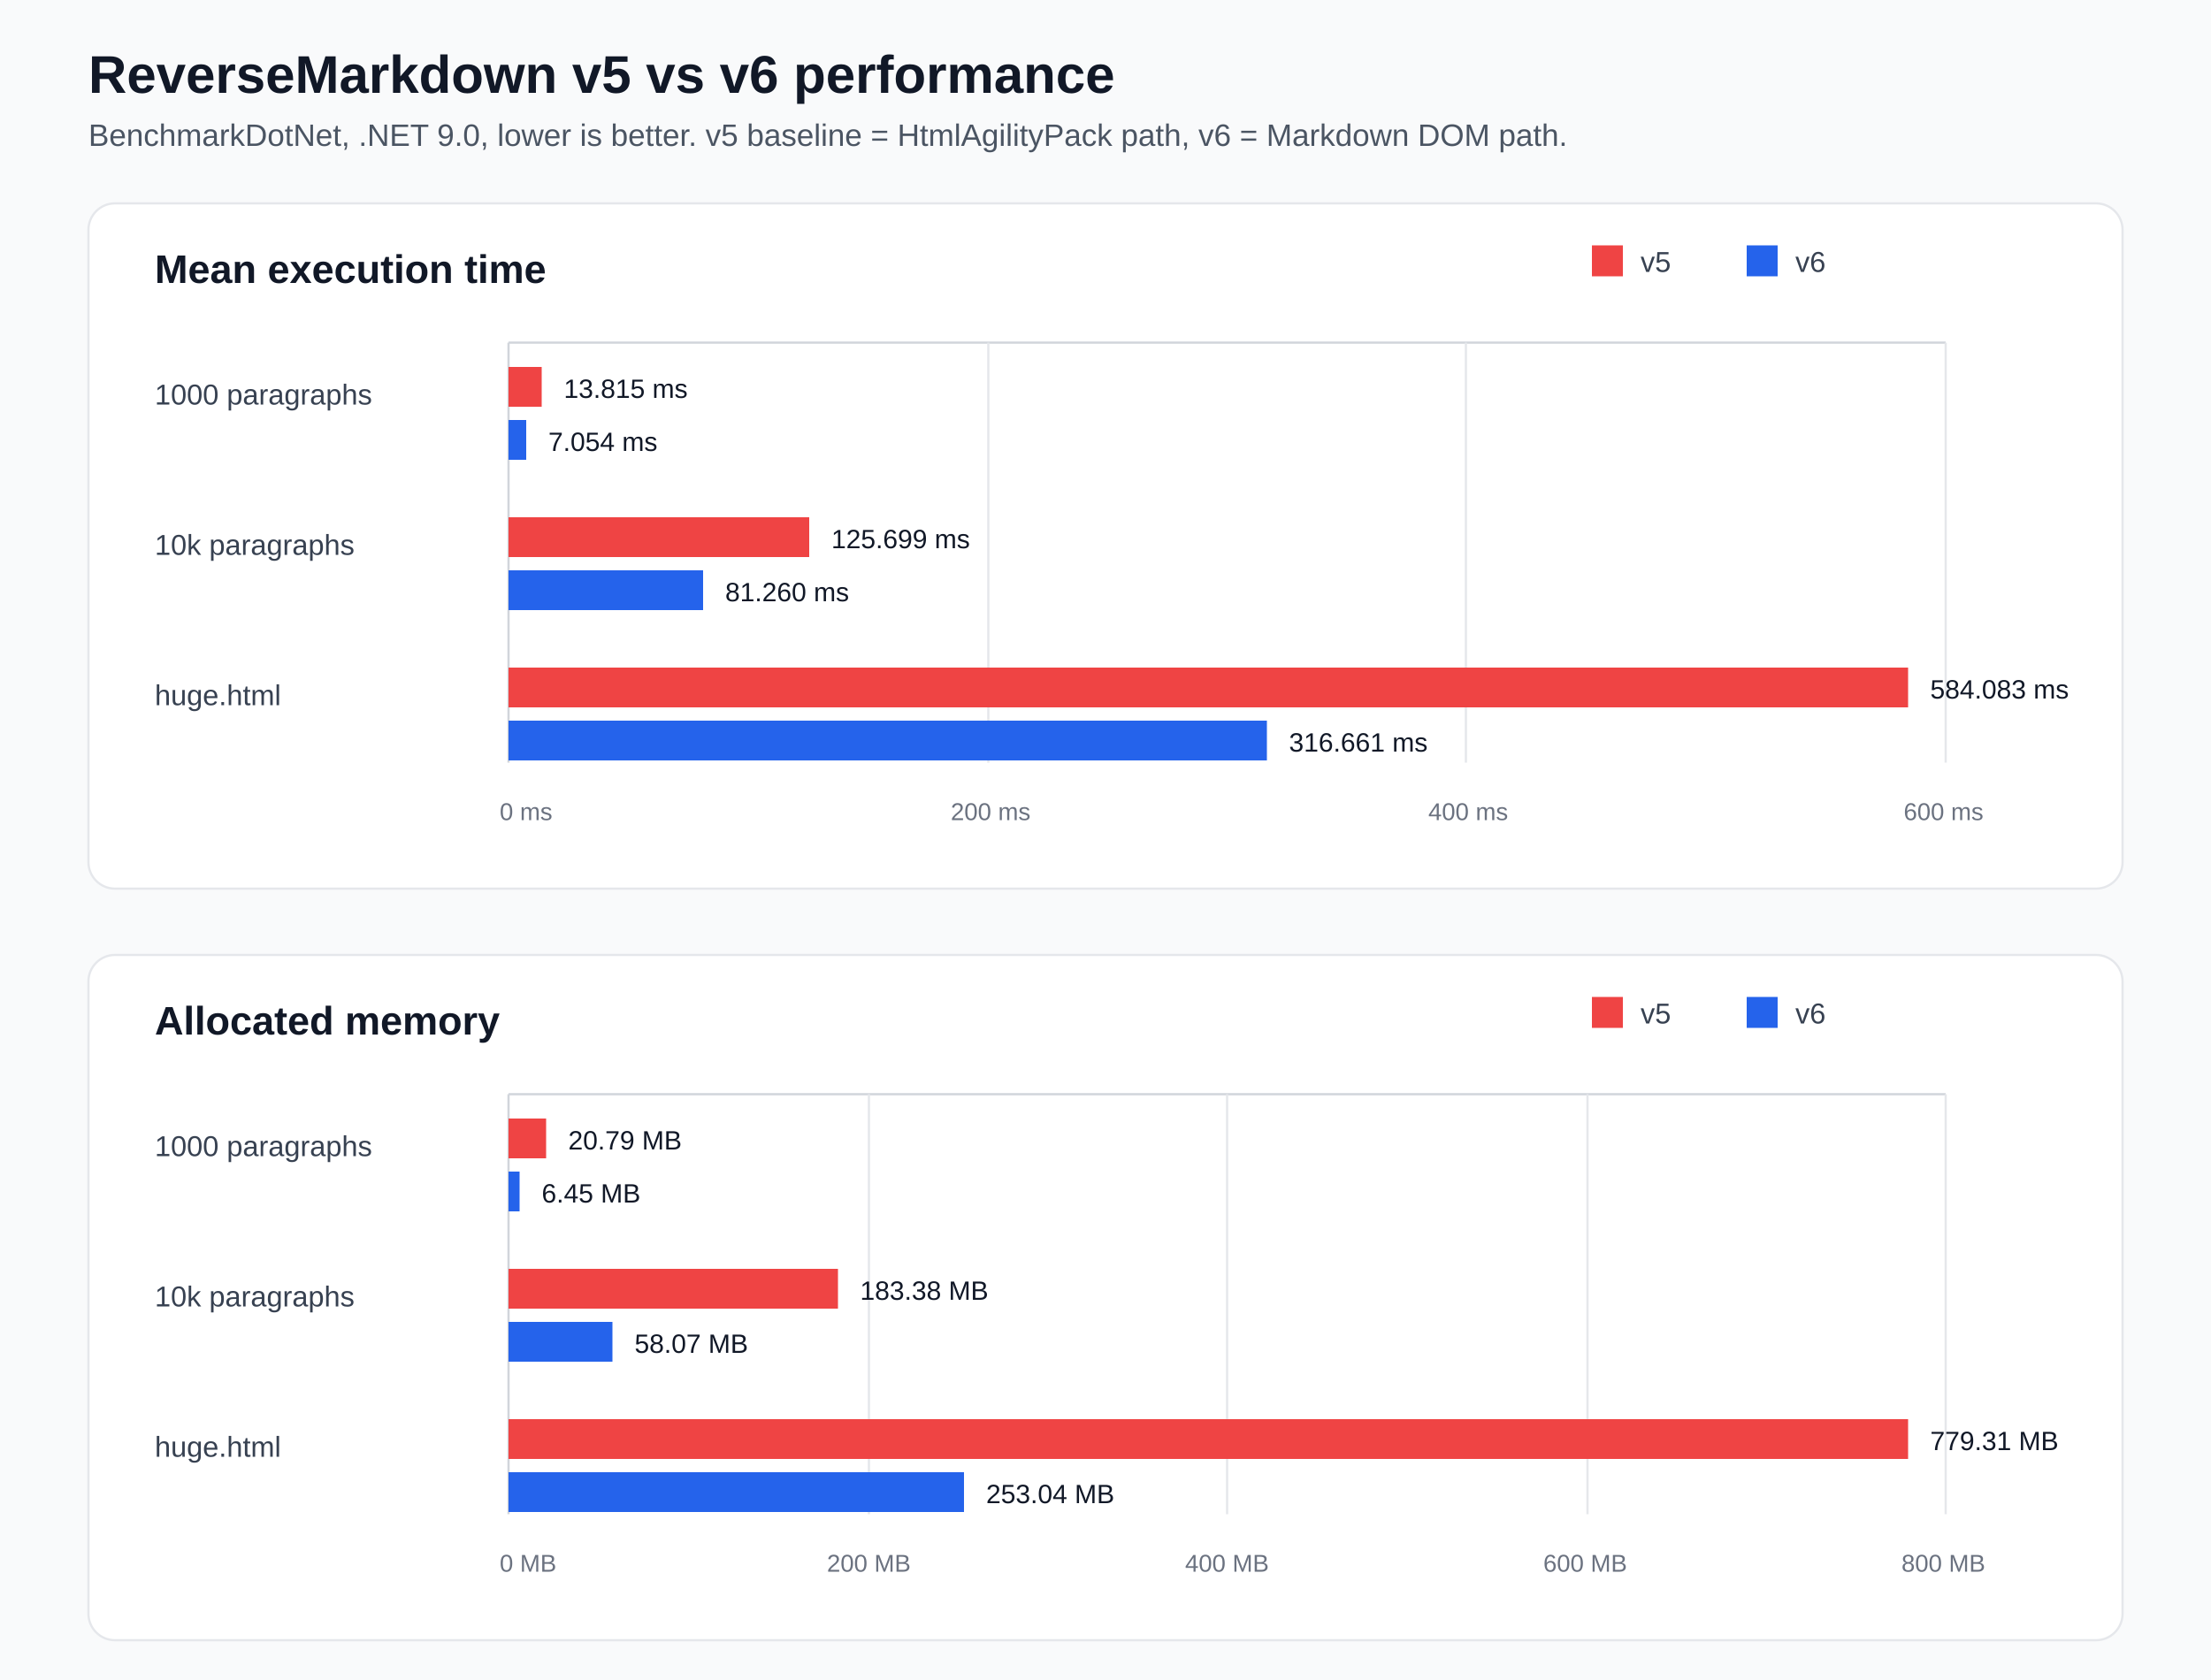
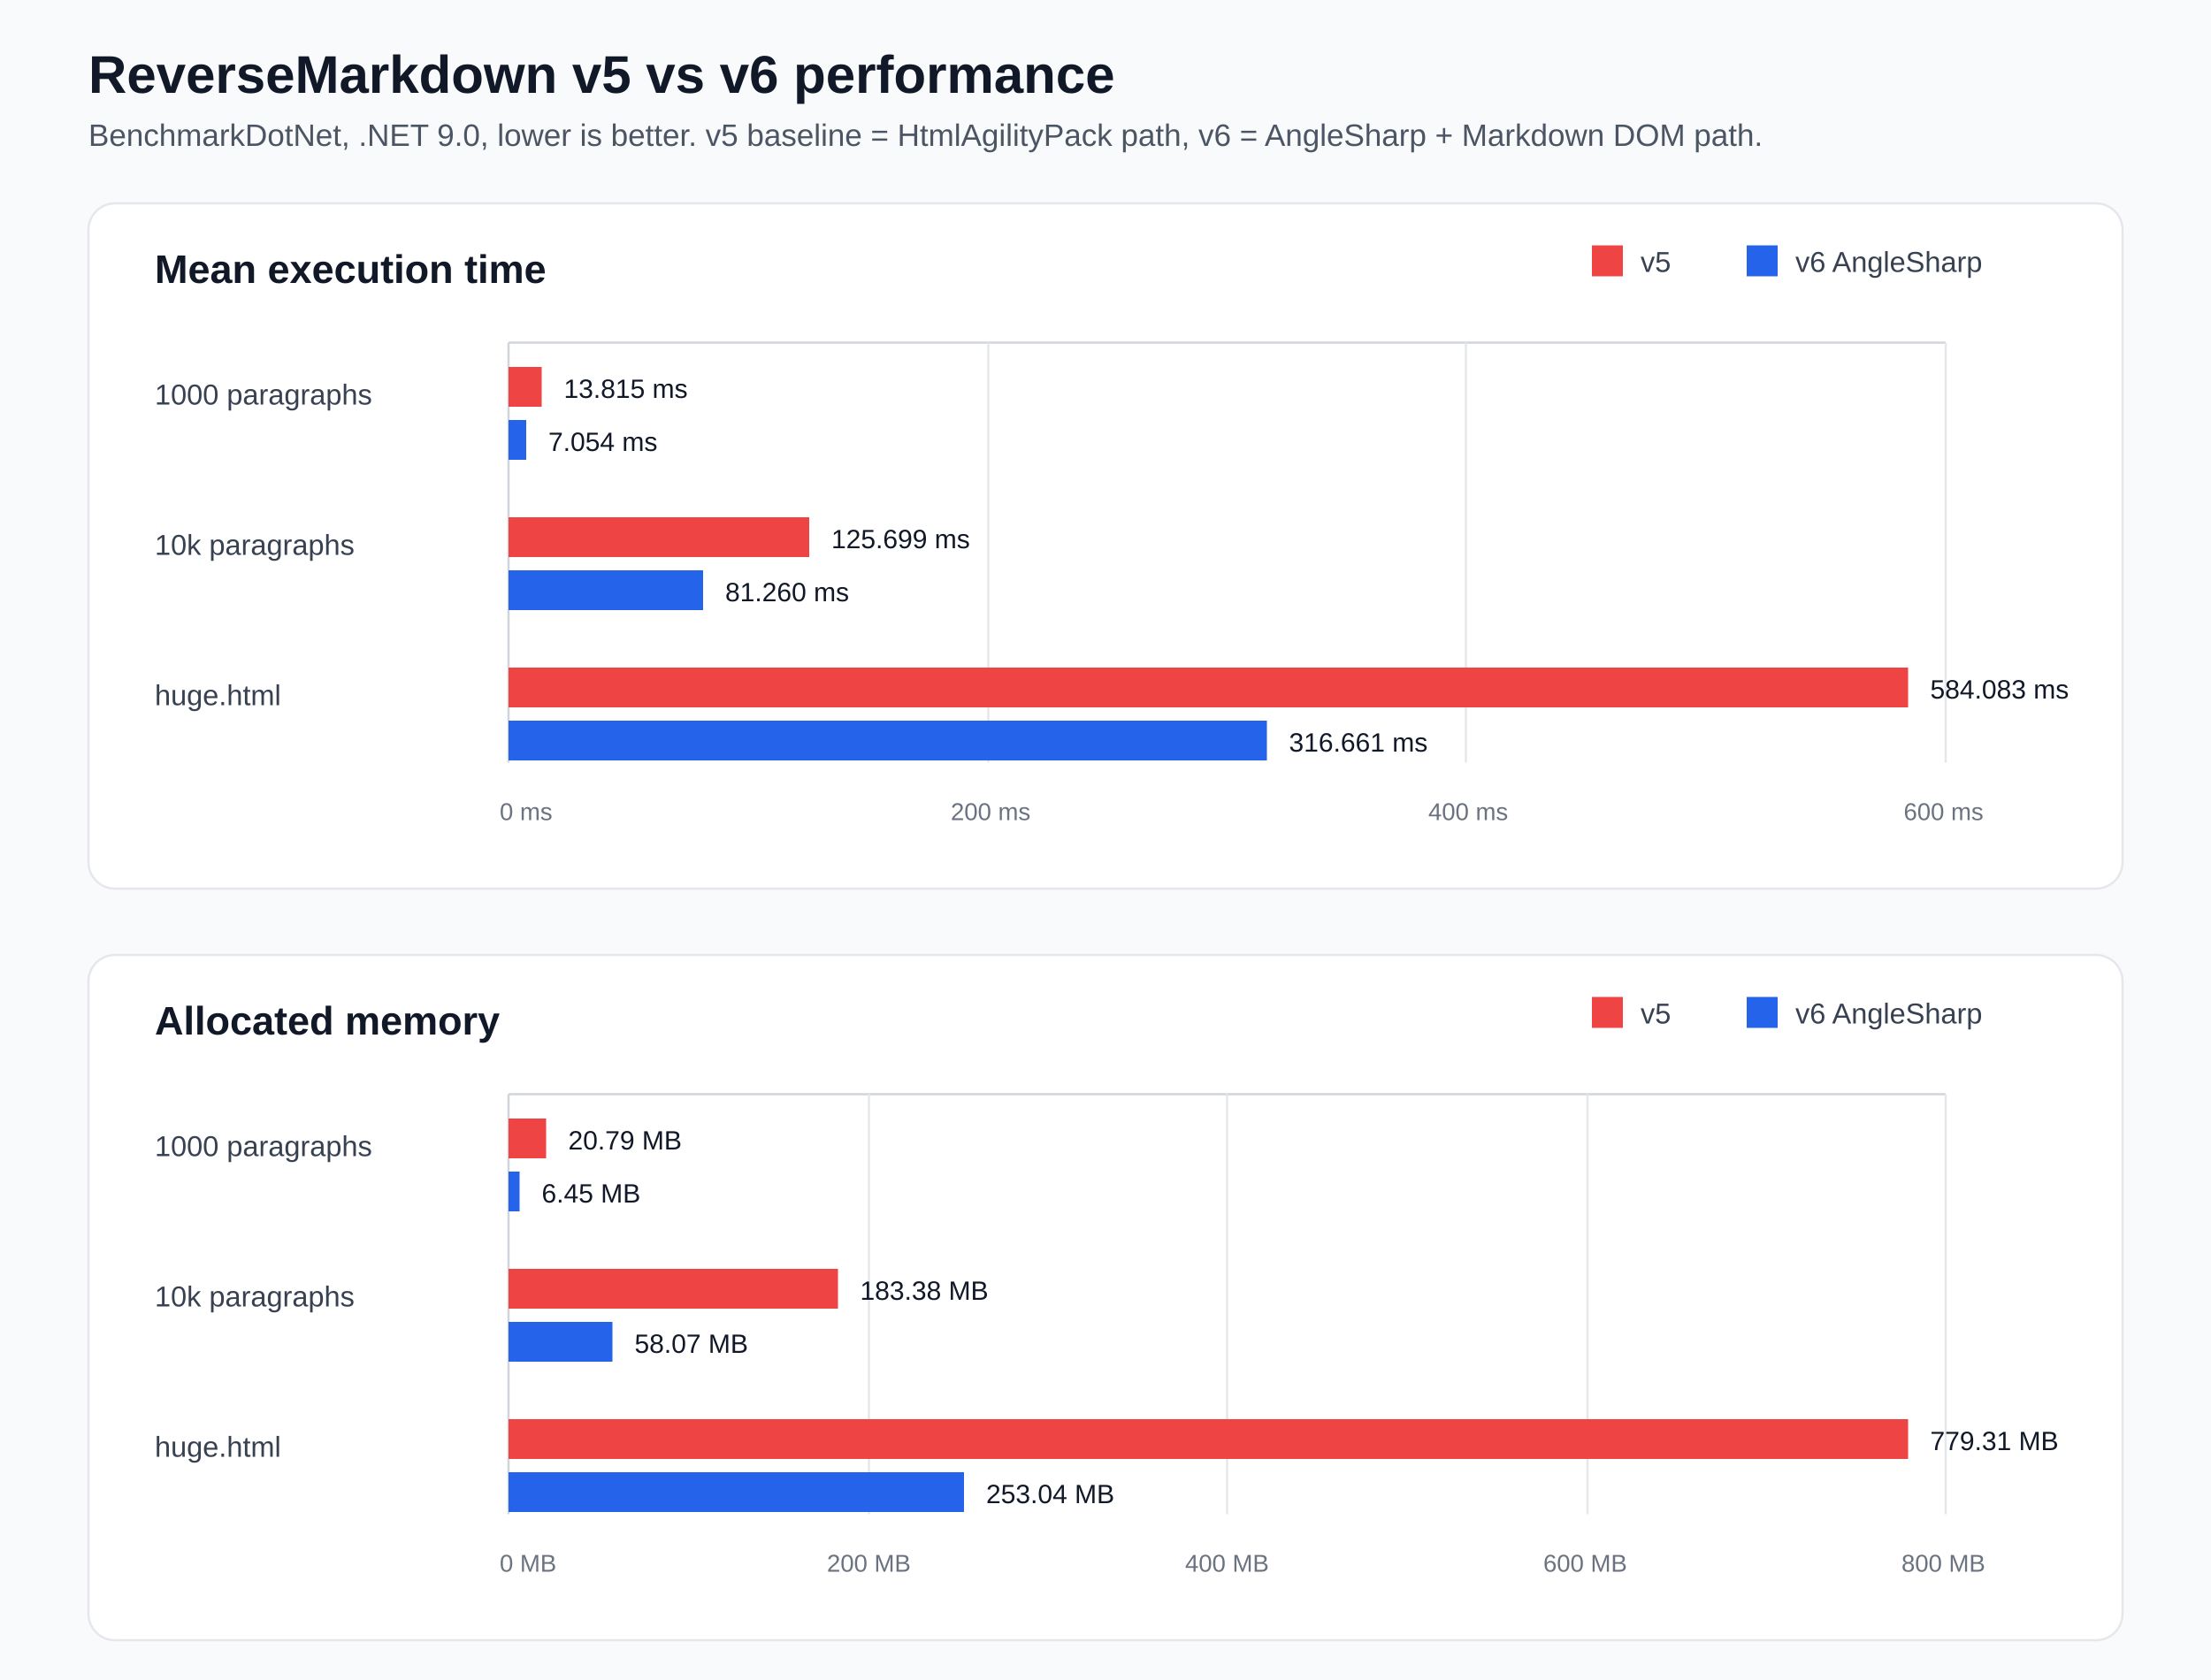
<svg xmlns="http://www.w3.org/2000/svg" width="1000" height="760" viewBox="0 0 1000 760" role="img" aria-labelledby="title desc">
  <style>
    text { font-family: Arial, Helvetica, sans-serif; }
    .title { font-size: 24px; font-weight: 700; fill: #111827; }
    .subtitle { font-size: 14px; font-weight: 400; fill: #4b5563; }
    .section { font-size: 18px; font-weight: 700; fill: #111827; }
    .axis { stroke: #d1d5db; stroke-width: 1; }
    .grid { stroke: #e5e7eb; stroke-width: 1; }
    .label { font-size: 13px; font-weight: 400; fill: #374151; }
    .value { font-size: 12px; font-weight: 400; fill: #111827; }
    .tick { font-size: 11px; font-weight: 400; fill: #6b7280; }
    .v5 { fill: #ef4444; }
    .v6 { fill: #2563eb; }
    .panel { fill: #ffffff; stroke: #e5e7eb; stroke-width: 1; rx: 12; }
  </style>
  <rect width="1000" height="760" fill="#f9fafb" />
  <text x="40" y="42" class="title">ReverseMarkdown v5 vs v6 performance</text>
-   <text x="40" y="66" class="subtitle">BenchmarkDotNet, .NET 9.0, lower is better. v5 baseline = HtmlAgilityPack path, v6 = Markdown DOM path.</text>
+   <text x="40" y="66" class="subtitle">BenchmarkDotNet, .NET 9.0, lower is better. v5 baseline = HtmlAgilityPack path, v6 = AngleSharp + Markdown DOM path.</text>
  <rect x="40" y="92" width="920" height="310" class="panel" />
  <text x="70" y="128" class="section">Mean execution time</text>
  <rect x="720" y="111" width="14" height="14" class="v5" />
  <text x="742" y="123" class="label">v5</text>
  <rect x="790" y="111" width="14" height="14" class="v6" />
-   <text x="812" y="123" class="label">v6</text>
+   <text x="812" y="123" class="label">v6 AngleSharp</text>
  <line x1="230" y1="155" x2="880" y2="155" class="axis" />
  <line x1="230" y1="155" x2="230" y2="345" class="axis" />
  <line x1="447" y1="155" x2="447" y2="345" class="grid" />
  <line x1="663" y1="155" x2="663" y2="345" class="grid" />
  <line x1="880" y1="155" x2="880" y2="345" class="grid" />
  <text x="226" y="371" class="tick">0 ms</text>
  <text x="430" y="371" class="tick">200 ms</text>
  <text x="646" y="371" class="tick">400 ms</text>
  <text x="861" y="371" class="tick">600 ms</text>
  <text x="70" y="183" class="label">1000 paragraphs</text>
  <rect x="230" y="166" width="15" height="18" class="v5" />
  <rect x="230" y="190" width="8" height="18" class="v6" />
  <text x="255" y="180" class="value">13.815 ms</text>
  <text x="248" y="204" class="value">7.054 ms</text>
  <text x="70" y="251" class="label">10k paragraphs</text>
  <rect x="230" y="234" width="136" height="18" class="v5" />
  <rect x="230" y="258" width="88" height="18" class="v6" />
  <text x="376" y="248" class="value">125.699 ms</text>
  <text x="328" y="272" class="value">81.260 ms</text>
  <text x="70" y="319" class="label">huge.html</text>
  <rect x="230" y="302" width="633" height="18" class="v5" />
  <rect x="230" y="326" width="343" height="18" class="v6" />
  <text x="873" y="316" class="value">584.083 ms</text>
  <text x="583" y="340" class="value">316.661 ms</text>
  <rect x="40" y="432" width="920" height="310" class="panel" />
  <text x="70" y="468" class="section">Allocated memory</text>
  <rect x="720" y="451" width="14" height="14" class="v5" />
  <text x="742" y="463" class="label">v5</text>
  <rect x="790" y="451" width="14" height="14" class="v6" />
-   <text x="812" y="463" class="label">v6</text>
+   <text x="812" y="463" class="label">v6 AngleSharp</text>
  <line x1="230" y1="495" x2="880" y2="495" class="axis" />
  <line x1="230" y1="495" x2="230" y2="685" class="axis" />
  <line x1="393" y1="495" x2="393" y2="685" class="grid" />
  <line x1="555" y1="495" x2="555" y2="685" class="grid" />
  <line x1="718" y1="495" x2="718" y2="685" class="grid" />
  <line x1="880" y1="495" x2="880" y2="685" class="grid" />
  <text x="226" y="711" class="tick">0 MB</text>
  <text x="374" y="711" class="tick">200 MB</text>
  <text x="536" y="711" class="tick">400 MB</text>
  <text x="698" y="711" class="tick">600 MB</text>
  <text x="860" y="711" class="tick">800 MB</text>
  <text x="70" y="523" class="label">1000 paragraphs</text>
  <rect x="230" y="506" width="17" height="18" class="v5" />
  <rect x="230" y="530" width="5" height="18" class="v6" />
  <text x="257" y="520" class="value">20.79 MB</text>
  <text x="245" y="544" class="value">6.45 MB</text>
  <text x="70" y="591" class="label">10k paragraphs</text>
  <rect x="230" y="574" width="149" height="18" class="v5" />
  <rect x="230" y="598" width="47" height="18" class="v6" />
  <text x="389" y="588" class="value">183.38 MB</text>
  <text x="287" y="612" class="value">58.07 MB</text>
  <text x="70" y="659" class="label">huge.html</text>
  <rect x="230" y="642" width="633" height="18" class="v5" />
  <rect x="230" y="666" width="206" height="18" class="v6" />
  <text x="873" y="656" class="value">779.31 MB</text>
  <text x="446" y="680" class="value">253.04 MB</text>
</svg>
